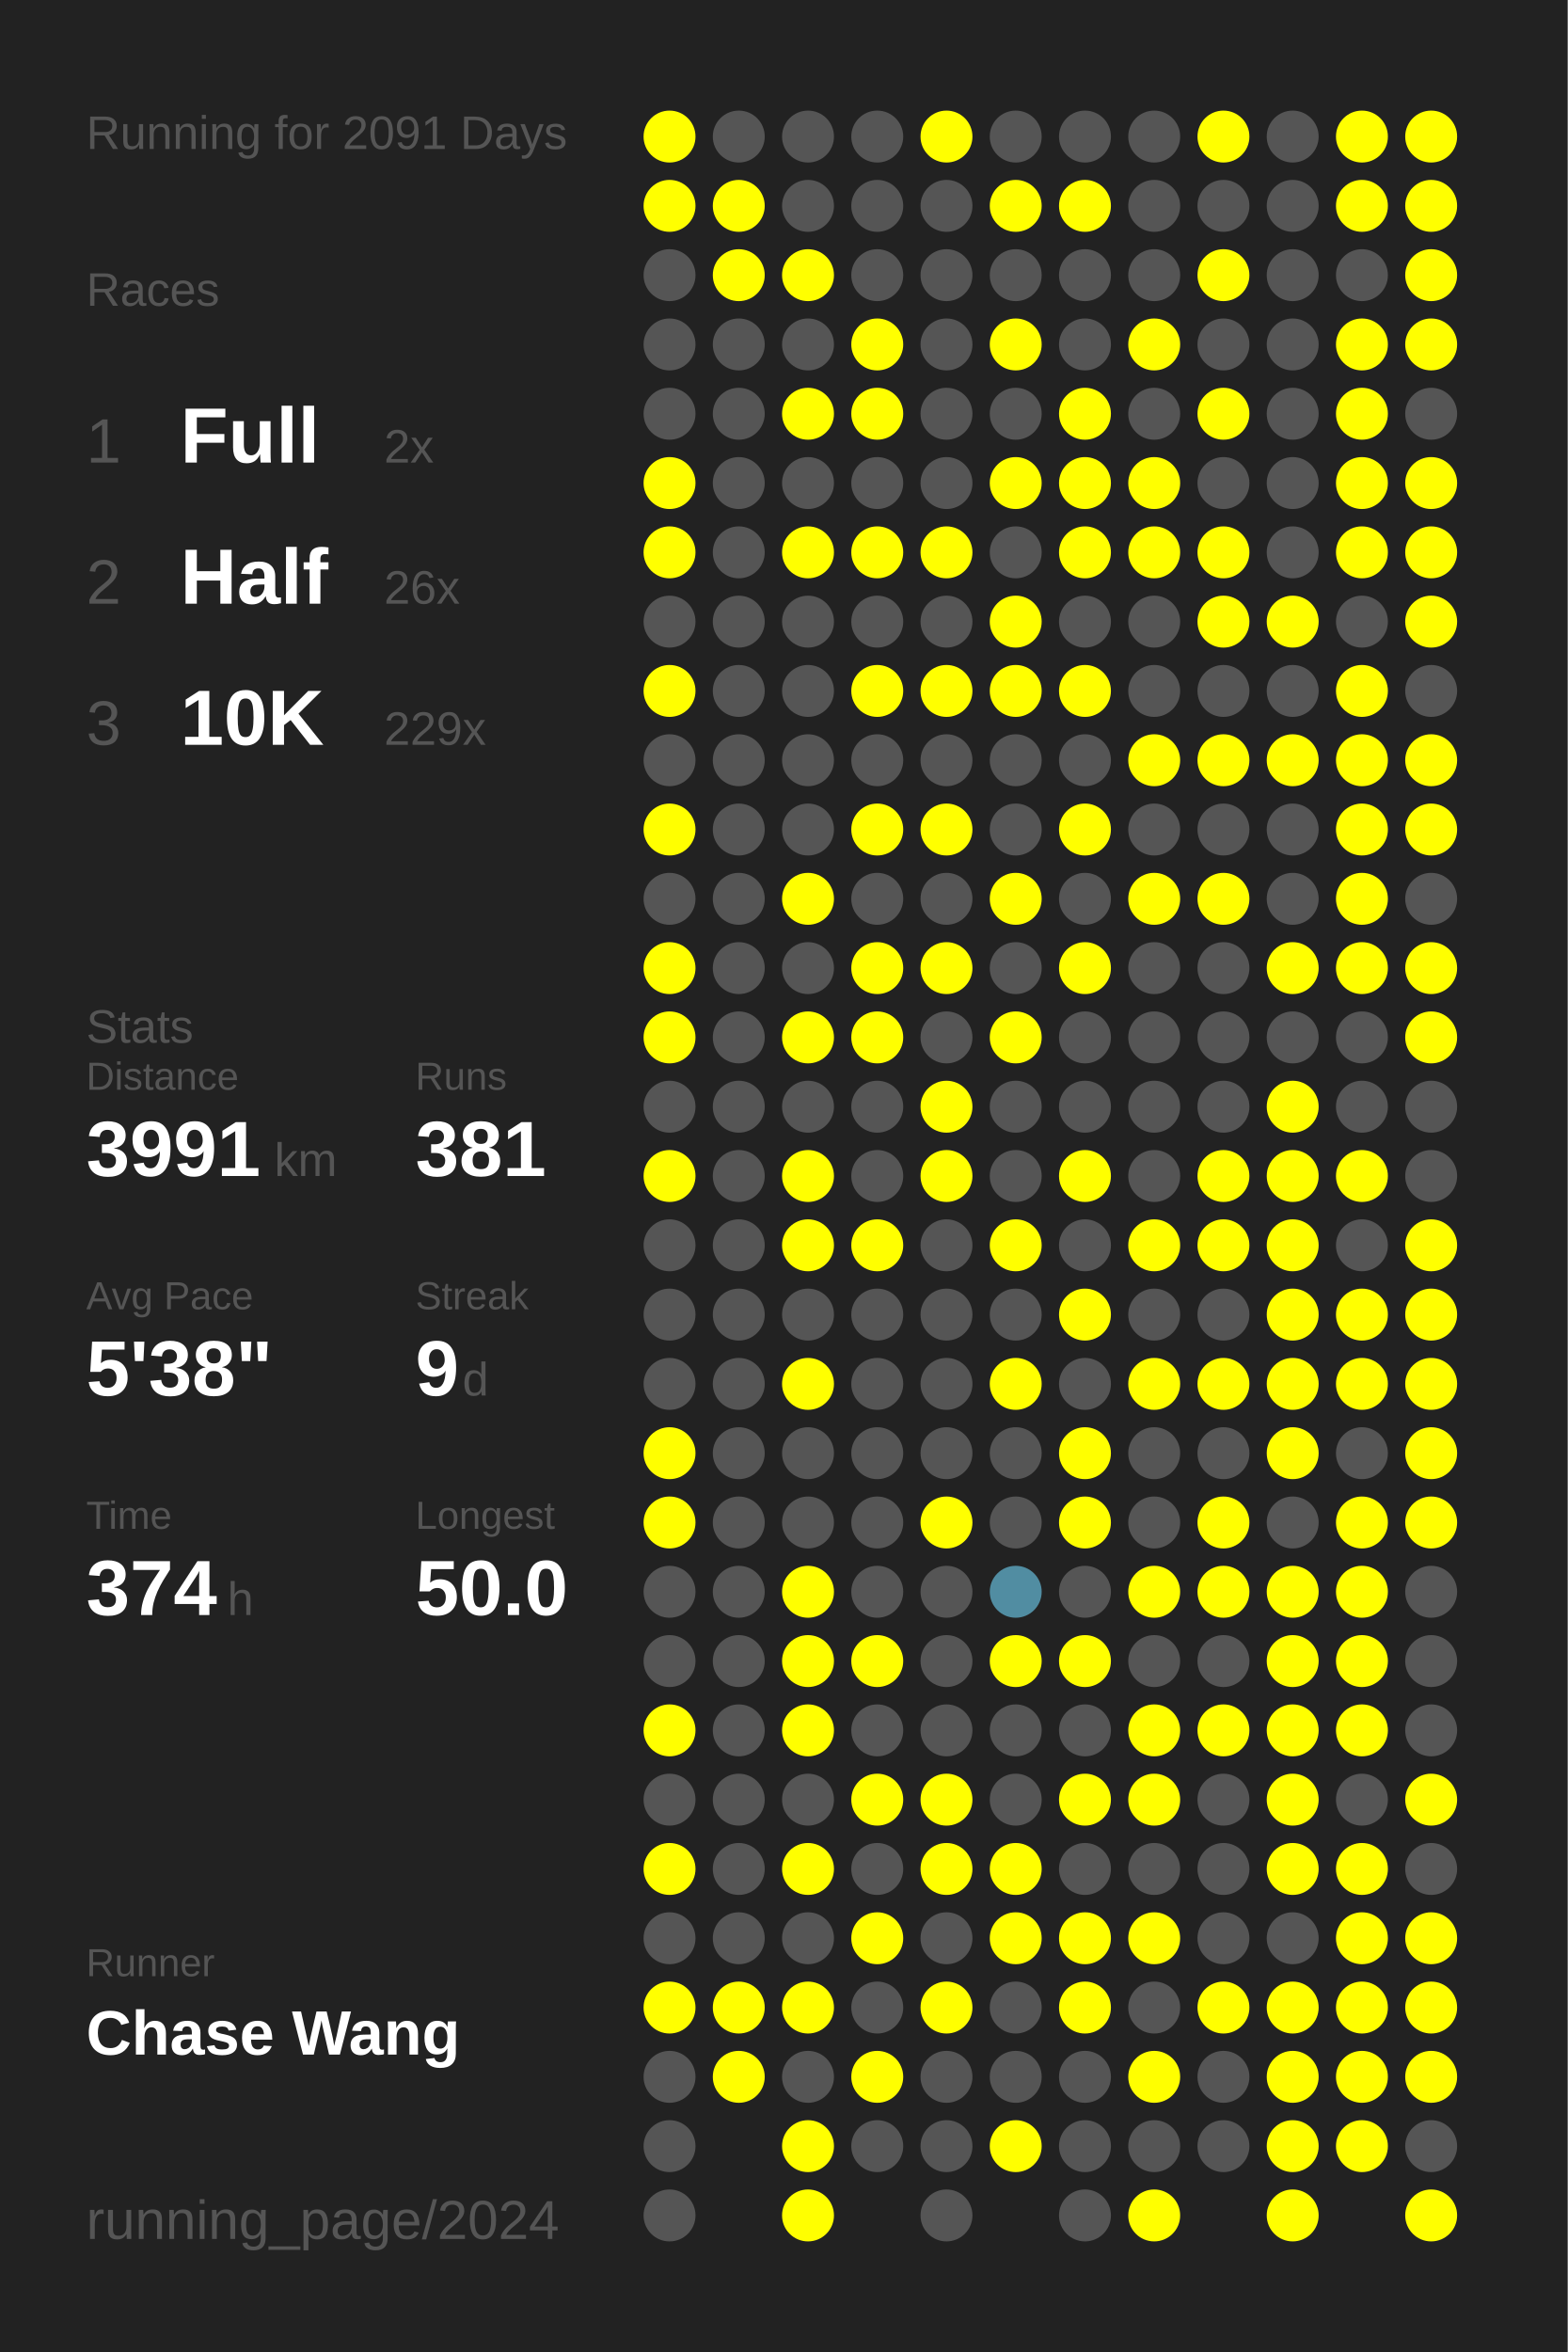
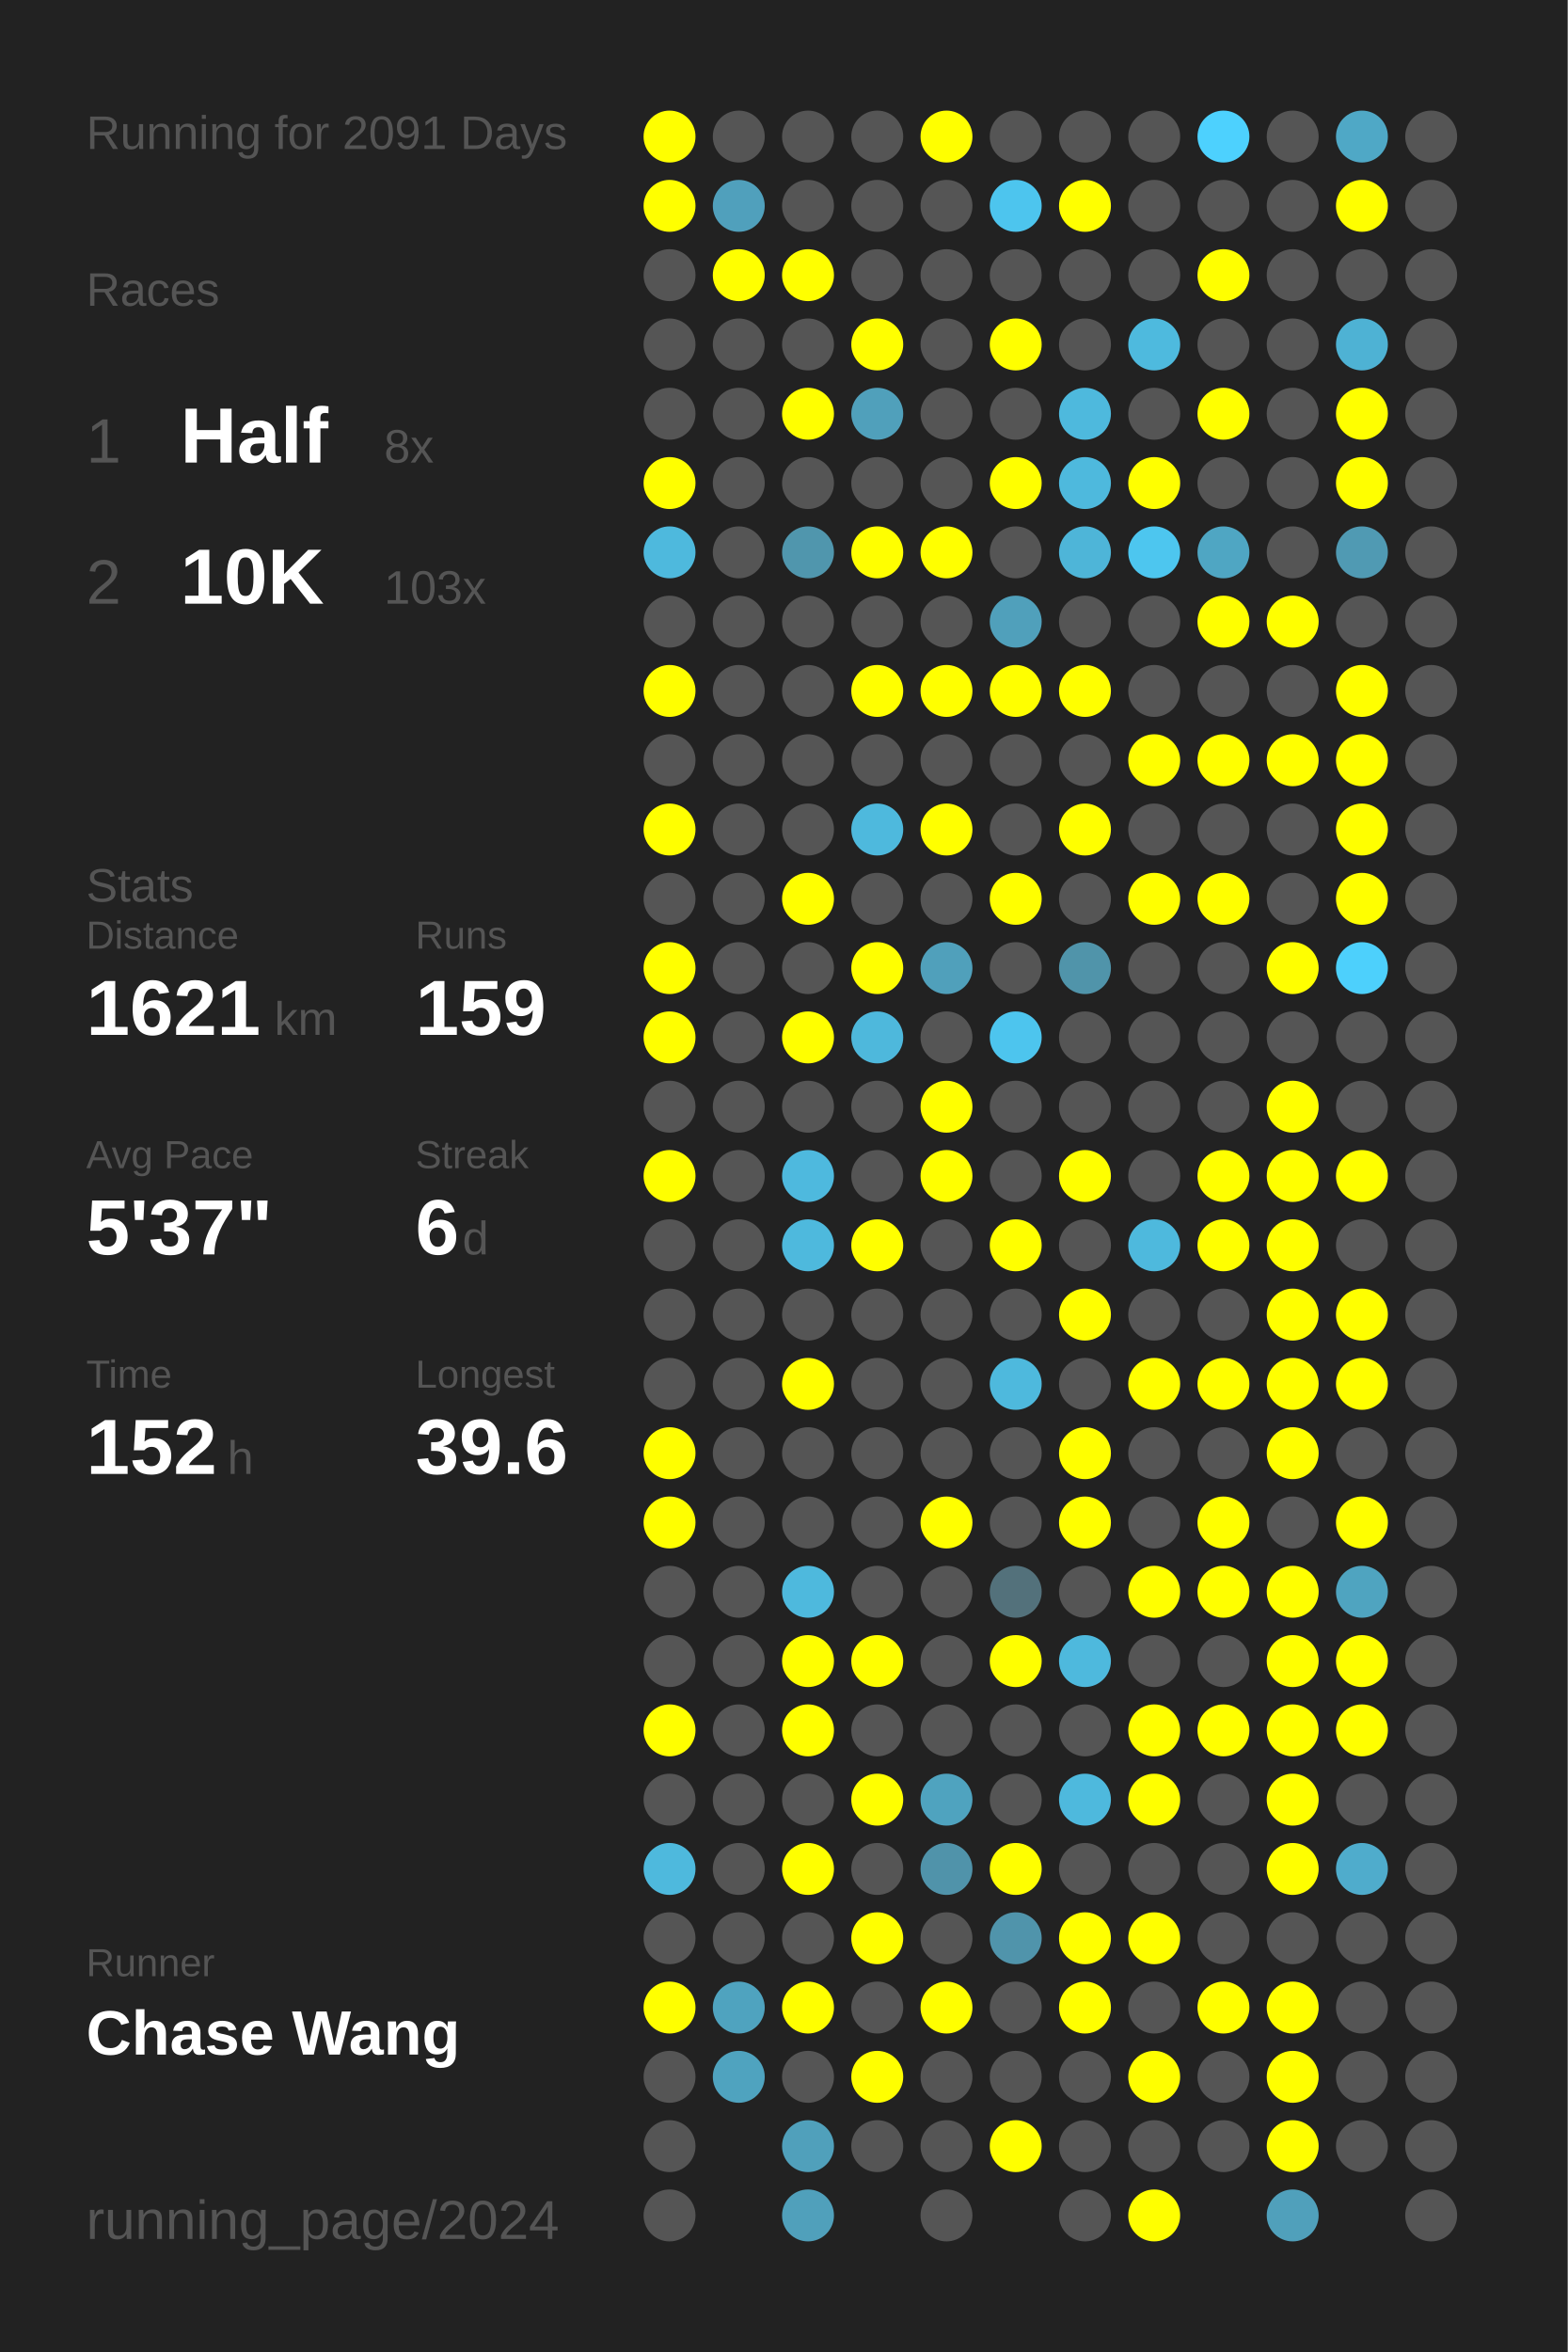
<svg xmlns="http://www.w3.org/2000/svg" baseProfile="full" height="300mm" version="1.1" viewBox="0,0,200,300" width="200mm">
  <defs />
  <rect fill="#222222" height="300" width="200" x="0" y="0" />
  <text fill="#555555" style="font-size:6px; font-family:Arial;" x="11" y="19">Running for 2091 Days</text>
  <text fill="#555555" style="font-size:6px; font-family:Arial;" x="11" y="39">Races</text>
  <text fill="#555555" style="font-size:8px; font-family:Arial;" x="11" y="59">1</text>
-   <text fill="#FFFFFF" style="font-size:10px; font-family:Arial; font-weight:bold;" x="23" y="59">Full</text>
-   <text fill="#555555" style="font-size:6px; font-family:Arial;" x="49" y="59">2x</text>
+   <text fill="#FFFFFF" style="font-size:10px; font-family:Arial; font-weight:bold;" x="23" y="59">Half</text>
+   <text fill="#555555" style="font-size:6px; font-family:Arial;" x="49" y="59">8x</text>
  <text fill="#555555" style="font-size:8px; font-family:Arial;" x="11" y="77">2</text>
-   <text fill="#FFFFFF" style="font-size:10px; font-family:Arial; font-weight:bold;" x="23" y="77">Half</text>
-   <text fill="#555555" style="font-size:6px; font-family:Arial;" x="49" y="77">26x</text>
-   <text fill="#555555" style="font-size:8px; font-family:Arial;" x="11" y="95">3</text>
-   <text fill="#FFFFFF" style="font-size:10px; font-family:Arial; font-weight:bold;" x="23" y="95">10K</text>
-   <text fill="#555555" style="font-size:6px; font-family:Arial;" x="49" y="95">229x</text>
-   <text fill="#555555" style="font-size:6px; font-family:Arial;" x="11" y="133">Stats</text>
-   <text fill="#555555" style="font-size:5px; font-family:Arial;" x="11" y="139">Distance</text>
-   <text fill="#FFFFFF" style="font-size:10px; font-family:Arial; font-weight:bold;" x="11" y="150">3991</text>
-   <text fill="#555555" style="font-size:6px; font-family:Arial;" x="35" y="150">km</text>
-   <text fill="#555555" style="font-size:5px; font-family:Arial;" x="53" y="139">Runs</text>
-   <text fill="#FFFFFF" style="font-size:10px; font-family:Arial; font-weight:bold;" x="53" y="150">381</text>
-   <text fill="#555555" style="font-size:5px; font-family:Arial;" x="11" y="167">Avg Pace</text>
-   <text fill="#FFFFFF" style="font-size:10px; font-family:Arial; font-weight:bold;" x="11" y="178">5'38"</text>
-   <text fill="#555555" style="font-size:5px; font-family:Arial;" x="53" y="167">Streak</text>
-   <text fill="#FFFFFF" style="font-size:10px; font-family:Arial; font-weight:bold;" x="53" y="178">9</text>
-   <text fill="#555555" style="font-size:6px; font-family:Arial;" x="59" y="178">d</text>
-   <text fill="#555555" style="font-size:5px; font-family:Arial;" x="11" y="195">Time</text>
-   <text fill="#FFFFFF" style="font-size:10px; font-family:Arial; font-weight:bold;" x="11" y="206">374</text>
-   <text fill="#555555" style="font-size:6px; font-family:Arial;" x="29" y="206">h</text>
-   <text fill="#555555" style="font-size:5px; font-family:Arial;" x="53" y="195">Longest</text>
-   <text fill="#FFFFFF" style="font-size:10px; font-family:Arial; font-weight:bold;" x="53" y="206">50.0</text>
+   <text fill="#FFFFFF" style="font-size:10px; font-family:Arial; font-weight:bold;" x="23" y="77">10K</text>
+   <text fill="#555555" style="font-size:6px; font-family:Arial;" x="49" y="77">103x</text>
+   <text fill="#555555" style="font-size:6px; font-family:Arial;" x="11" y="115">Stats</text>
+   <text fill="#555555" style="font-size:5px; font-family:Arial;" x="11" y="121">Distance</text>
+   <text fill="#FFFFFF" style="font-size:10px; font-family:Arial; font-weight:bold;" x="11" y="132">1621</text>
+   <text fill="#555555" style="font-size:6px; font-family:Arial;" x="35" y="132">km</text>
+   <text fill="#555555" style="font-size:5px; font-family:Arial;" x="53" y="121">Runs</text>
+   <text fill="#FFFFFF" style="font-size:10px; font-family:Arial; font-weight:bold;" x="53" y="132">159</text>
+   <text fill="#555555" style="font-size:5px; font-family:Arial;" x="11" y="149">Avg Pace</text>
+   <text fill="#FFFFFF" style="font-size:10px; font-family:Arial; font-weight:bold;" x="11" y="160">5'37"</text>
+   <text fill="#555555" style="font-size:5px; font-family:Arial;" x="53" y="149">Streak</text>
+   <text fill="#FFFFFF" style="font-size:10px; font-family:Arial; font-weight:bold;" x="53" y="160">6</text>
+   <text fill="#555555" style="font-size:6px; font-family:Arial;" x="59" y="160">d</text>
+   <text fill="#555555" style="font-size:5px; font-family:Arial;" x="11" y="177">Time</text>
+   <text fill="#FFFFFF" style="font-size:10px; font-family:Arial; font-weight:bold;" x="11" y="188">152</text>
+   <text fill="#555555" style="font-size:6px; font-family:Arial;" x="29" y="188">h</text>
+   <text fill="#555555" style="font-size:5px; font-family:Arial;" x="53" y="177">Longest</text>
+   <text fill="#FFFFFF" style="font-size:10px; font-family:Arial; font-weight:bold;" x="53" y="188">39.6</text>
  <text fill="#555555" style="font-size:5px; font-family:Arial;" x="11" y="252.065">Runner</text>
  <text fill="#FFFFFF" style="font-size:8px; font-family:Arial; font-weight:bold;" x="11" y="262.065">Chase Wang</text>
  <text fill="#555555" style="font-size:7px; font-family:Arial;" x="11" y="285.581">running_page/2024</text>
  <circle cx="85.417" cy="17.419" fill="#FFFF00" r="3.312" />
  <circle cx="85.417" cy="26.258" fill="#FFFF00" r="3.312" />
  <circle cx="85.417" cy="35.097" fill="#555555" r="3.312" />
  <circle cx="85.417" cy="43.935" fill="#555555" r="3.312" />
  <circle cx="85.417" cy="52.774" fill="#555555" r="3.312" />
  <circle cx="85.417" cy="61.613" fill="#FFFF00" r="3.312" />
-   <circle cx="85.417" cy="70.452" fill="#FFFF00" r="3.312" />
+   <circle cx="85.417" cy="70.452" fill="#4eb9dd" r="3.312" />
  <circle cx="85.417" cy="79.29" fill="#555555" r="3.312" />
  <circle cx="85.417" cy="88.129" fill="#FFFF00" r="3.312" />
  <circle cx="85.417" cy="96.968" fill="#555555" r="3.312" />
  <circle cx="85.417" cy="105.806" fill="#FFFF00" r="3.312" />
  <circle cx="85.417" cy="114.645" fill="#555555" r="3.312" />
  <circle cx="85.417" cy="123.484" fill="#FFFF00" r="3.312" />
  <circle cx="85.417" cy="132.323" fill="#FFFF00" r="3.312" />
  <circle cx="85.417" cy="141.161" fill="#555555" r="3.312" />
  <circle cx="85.417" cy="150" fill="#FFFF00" r="3.312" />
  <circle cx="85.417" cy="158.839" fill="#555555" r="3.312" />
  <circle cx="85.417" cy="167.677" fill="#555555" r="3.312" />
  <circle cx="85.417" cy="176.516" fill="#555555" r="3.312" />
  <circle cx="85.417" cy="185.355" fill="#FFFF00" r="3.312" />
  <circle cx="85.417" cy="194.194" fill="#FFFF00" r="3.312" />
  <circle cx="85.417" cy="203.032" fill="#555555" r="3.312" />
  <circle cx="85.417" cy="211.871" fill="#555555" r="3.312" />
  <circle cx="85.417" cy="220.71" fill="#FFFF00" r="3.312" />
  <circle cx="85.417" cy="229.548" fill="#555555" r="3.312" />
-   <circle cx="85.417" cy="238.387" fill="#FFFF00" r="3.312" />
+   <circle cx="85.417" cy="238.387" fill="#4eb9dd" r="3.312" />
  <circle cx="85.417" cy="247.226" fill="#555555" r="3.312" />
  <circle cx="85.417" cy="256.065" fill="#FFFF00" r="3.312" />
  <circle cx="85.417" cy="264.903" fill="#555555" r="3.312" />
  <circle cx="85.417" cy="273.742" fill="#555555" r="3.312" />
  <circle cx="85.417" cy="282.581" fill="#555555" r="3.312" />
  <circle cx="94.25" cy="17.419" fill="#555555" r="3.312" />
-   <circle cx="94.25" cy="26.258" fill="#FFFF00" r="3.312" />
+   <circle cx="94.25" cy="26.258" fill="#50a0bc" r="3.312" />
  <circle cx="94.25" cy="35.097" fill="#FFFF00" r="3.312" />
  <circle cx="94.25" cy="43.935" fill="#555555" r="3.312" />
  <circle cx="94.25" cy="52.774" fill="#555555" r="3.312" />
  <circle cx="94.25" cy="61.613" fill="#555555" r="3.312" />
  <circle cx="94.25" cy="70.452" fill="#555555" r="3.312" />
  <circle cx="94.25" cy="79.29" fill="#555555" r="3.312" />
  <circle cx="94.25" cy="88.129" fill="#555555" r="3.312" />
  <circle cx="94.25" cy="96.968" fill="#555555" r="3.312" />
  <circle cx="94.25" cy="105.806" fill="#555555" r="3.312" />
  <circle cx="94.25" cy="114.645" fill="#555555" r="3.312" />
  <circle cx="94.25" cy="123.484" fill="#555555" r="3.312" />
  <circle cx="94.25" cy="132.323" fill="#555555" r="3.312" />
  <circle cx="94.25" cy="141.161" fill="#555555" r="3.312" />
  <circle cx="94.25" cy="150" fill="#555555" r="3.312" />
  <circle cx="94.25" cy="158.839" fill="#555555" r="3.312" />
  <circle cx="94.25" cy="167.677" fill="#555555" r="3.312" />
  <circle cx="94.25" cy="176.516" fill="#555555" r="3.312" />
  <circle cx="94.25" cy="185.355" fill="#555555" r="3.312" />
  <circle cx="94.25" cy="194.194" fill="#555555" r="3.312" />
  <circle cx="94.25" cy="203.032" fill="#555555" r="3.312" />
  <circle cx="94.25" cy="211.871" fill="#555555" r="3.312" />
  <circle cx="94.25" cy="220.71" fill="#555555" r="3.312" />
  <circle cx="94.25" cy="229.548" fill="#555555" r="3.312" />
  <circle cx="94.25" cy="238.387" fill="#555555" r="3.312" />
  <circle cx="94.25" cy="247.226" fill="#555555" r="3.312" />
-   <circle cx="94.25" cy="256.065" fill="#FFFF00" r="3.312" />
-   <circle cx="94.25" cy="264.903" fill="#FFFF00" r="3.312" />
+   <circle cx="94.25" cy="256.065" fill="#4fa3bf" r="3.312" />
+   <circle cx="94.25" cy="264.903" fill="#4fa3bf" r="3.312" />
  <circle cx="103.083" cy="17.419" fill="#555555" r="3.312" />
  <circle cx="103.083" cy="26.258" fill="#555555" r="3.312" />
  <circle cx="103.083" cy="35.097" fill="#FFFF00" r="3.312" />
  <circle cx="103.083" cy="43.935" fill="#555555" r="3.312" />
  <circle cx="103.083" cy="52.774" fill="#FFFF00" r="3.312" />
  <circle cx="103.083" cy="61.613" fill="#555555" r="3.312" />
-   <circle cx="103.083" cy="70.452" fill="#FFFF00" r="3.312" />
+   <circle cx="103.083" cy="70.452" fill="#5096ad" r="3.312" />
  <circle cx="103.083" cy="79.29" fill="#555555" r="3.312" />
  <circle cx="103.083" cy="88.129" fill="#555555" r="3.312" />
  <circle cx="103.083" cy="96.968" fill="#555555" r="3.312" />
  <circle cx="103.083" cy="105.806" fill="#555555" r="3.312" />
  <circle cx="103.083" cy="114.645" fill="#FFFF00" r="3.312" />
  <circle cx="103.083" cy="123.484" fill="#555555" r="3.312" />
  <circle cx="103.083" cy="132.323" fill="#FFFF00" r="3.312" />
  <circle cx="103.083" cy="141.161" fill="#555555" r="3.312" />
-   <circle cx="103.083" cy="150" fill="#FFFF00" r="3.312" />
-   <circle cx="103.083" cy="158.839" fill="#FFFF00" r="3.312" />
+   <circle cx="103.083" cy="150" fill="#4eb9de" r="3.312" />
+   <circle cx="103.083" cy="158.839" fill="#4eb9dd" r="3.312" />
  <circle cx="103.083" cy="167.677" fill="#555555" r="3.312" />
  <circle cx="103.083" cy="176.516" fill="#FFFF00" r="3.312" />
  <circle cx="103.083" cy="185.355" fill="#555555" r="3.312" />
  <circle cx="103.083" cy="194.194" fill="#555555" r="3.312" />
-   <circle cx="103.083" cy="203.032" fill="#FFFF00" r="3.312" />
+   <circle cx="103.083" cy="203.032" fill="#4eb9dd" r="3.312" />
  <circle cx="103.083" cy="211.871" fill="#FFFF00" r="3.312" />
  <circle cx="103.083" cy="220.71" fill="#FFFF00" r="3.312" />
  <circle cx="103.083" cy="229.548" fill="#555555" r="3.312" />
  <circle cx="103.083" cy="238.387" fill="#FFFF00" r="3.312" />
  <circle cx="103.083" cy="247.226" fill="#555555" r="3.312" />
  <circle cx="103.083" cy="256.065" fill="#FFFF00" r="3.312" />
  <circle cx="103.083" cy="264.903" fill="#555555" r="3.312" />
-   <circle cx="103.083" cy="273.742" fill="#FFFF00" r="3.312" />
-   <circle cx="103.083" cy="282.581" fill="#FFFF00" r="3.312" />
+   <circle cx="103.083" cy="273.742" fill="#50a0bb" r="3.312" />
+   <circle cx="103.083" cy="282.581" fill="#50a0bb" r="3.312" />
  <circle cx="111.917" cy="17.419" fill="#555555" r="3.312" />
  <circle cx="111.917" cy="26.258" fill="#555555" r="3.312" />
  <circle cx="111.917" cy="35.097" fill="#555555" r="3.312" />
  <circle cx="111.917" cy="43.935" fill="#FFFF00" r="3.312" />
-   <circle cx="111.917" cy="52.774" fill="#FFFF00" r="3.312" />
+   <circle cx="111.917" cy="52.774" fill="#50a0bb" r="3.312" />
  <circle cx="111.917" cy="61.613" fill="#555555" r="3.312" />
  <circle cx="111.917" cy="70.452" fill="#FFFF00" r="3.312" />
  <circle cx="111.917" cy="79.29" fill="#555555" r="3.312" />
  <circle cx="111.917" cy="88.129" fill="#FFFF00" r="3.312" />
  <circle cx="111.917" cy="96.968" fill="#555555" r="3.312" />
-   <circle cx="111.917" cy="105.806" fill="#FFFF00" r="3.312" />
+   <circle cx="111.917" cy="105.806" fill="#4eb9dd" r="3.312" />
  <circle cx="111.917" cy="114.645" fill="#555555" r="3.312" />
  <circle cx="111.917" cy="123.484" fill="#FFFF00" r="3.312" />
-   <circle cx="111.917" cy="132.323" fill="#FFFF00" r="3.312" />
+   <circle cx="111.917" cy="132.323" fill="#4eb8dc" r="3.312" />
  <circle cx="111.917" cy="141.161" fill="#555555" r="3.312" />
  <circle cx="111.917" cy="150" fill="#555555" r="3.312" />
  <circle cx="111.917" cy="158.839" fill="#FFFF00" r="3.312" />
  <circle cx="111.917" cy="167.677" fill="#555555" r="3.312" />
  <circle cx="111.917" cy="176.516" fill="#555555" r="3.312" />
  <circle cx="111.917" cy="185.355" fill="#555555" r="3.312" />
  <circle cx="111.917" cy="194.194" fill="#555555" r="3.312" />
  <circle cx="111.917" cy="203.032" fill="#555555" r="3.312" />
  <circle cx="111.917" cy="211.871" fill="#FFFF00" r="3.312" />
  <circle cx="111.917" cy="220.71" fill="#555555" r="3.312" />
  <circle cx="111.917" cy="229.548" fill="#FFFF00" r="3.312" />
  <circle cx="111.917" cy="238.387" fill="#555555" r="3.312" />
  <circle cx="111.917" cy="247.226" fill="#FFFF00" r="3.312" />
  <circle cx="111.917" cy="256.065" fill="#555555" r="3.312" />
  <circle cx="111.917" cy="264.903" fill="#FFFF00" r="3.312" />
  <circle cx="111.917" cy="273.742" fill="#555555" r="3.312" />
  <circle cx="120.75" cy="17.419" fill="#FFFF00" r="3.312" />
  <circle cx="120.75" cy="26.258" fill="#555555" r="3.312" />
  <circle cx="120.75" cy="35.097" fill="#555555" r="3.312" />
  <circle cx="120.75" cy="43.935" fill="#555555" r="3.312" />
  <circle cx="120.75" cy="52.774" fill="#555555" r="3.312" />
  <circle cx="120.75" cy="61.613" fill="#555555" r="3.312" />
  <circle cx="120.75" cy="70.452" fill="#FFFF00" r="3.312" />
  <circle cx="120.75" cy="79.29" fill="#555555" r="3.312" />
  <circle cx="120.75" cy="88.129" fill="#FFFF00" r="3.312" />
  <circle cx="120.75" cy="96.968" fill="#555555" r="3.312" />
  <circle cx="120.75" cy="105.806" fill="#FFFF00" r="3.312" />
  <circle cx="120.75" cy="114.645" fill="#555555" r="3.312" />
-   <circle cx="120.75" cy="123.484" fill="#FFFF00" r="3.312" />
+   <circle cx="120.75" cy="123.484" fill="#50a0bb" r="3.312" />
  <circle cx="120.75" cy="132.323" fill="#555555" r="3.312" />
  <circle cx="120.75" cy="141.161" fill="#FFFF00" r="3.312" />
  <circle cx="120.75" cy="150" fill="#FFFF00" r="3.312" />
  <circle cx="120.75" cy="158.839" fill="#555555" r="3.312" />
  <circle cx="120.75" cy="167.677" fill="#555555" r="3.312" />
  <circle cx="120.75" cy="176.516" fill="#555555" r="3.312" />
  <circle cx="120.75" cy="185.355" fill="#555555" r="3.312" />
  <circle cx="120.75" cy="194.194" fill="#FFFF00" r="3.312" />
  <circle cx="120.75" cy="203.032" fill="#555555" r="3.312" />
  <circle cx="120.75" cy="211.871" fill="#555555" r="3.312" />
  <circle cx="120.75" cy="220.71" fill="#555555" r="3.312" />
-   <circle cx="120.75" cy="229.548" fill="#FFFF00" r="3.312" />
-   <circle cx="120.75" cy="238.387" fill="#FFFF00" r="3.312" />
+   <circle cx="120.75" cy="229.548" fill="#4fa3bf" r="3.312" />
+   <circle cx="120.75" cy="238.387" fill="#5093aa" r="3.312" />
  <circle cx="120.75" cy="247.226" fill="#555555" r="3.312" />
  <circle cx="120.75" cy="256.065" fill="#FFFF00" r="3.312" />
  <circle cx="120.75" cy="264.903" fill="#555555" r="3.312" />
  <circle cx="120.75" cy="273.742" fill="#555555" r="3.312" />
  <circle cx="120.75" cy="282.581" fill="#555555" r="3.312" />
  <circle cx="129.583" cy="17.419" fill="#555555" r="3.312" />
-   <circle cx="129.583" cy="26.258" fill="#FFFF00" r="3.312" />
+   <circle cx="129.583" cy="26.258" fill="#4dc5ee" r="3.312" />
  <circle cx="129.583" cy="35.097" fill="#555555" r="3.312" />
  <circle cx="129.583" cy="43.935" fill="#FFFF00" r="3.312" />
  <circle cx="129.583" cy="52.774" fill="#555555" r="3.312" />
  <circle cx="129.583" cy="61.613" fill="#FFFF00" r="3.312" />
  <circle cx="129.583" cy="70.452" fill="#555555" r="3.312" />
-   <circle cx="129.583" cy="79.29" fill="#FFFF00" r="3.312" />
+   <circle cx="129.583" cy="79.29" fill="#50a0bb" r="3.312" />
  <circle cx="129.583" cy="88.129" fill="#FFFF00" r="3.312" />
  <circle cx="129.583" cy="96.968" fill="#555555" r="3.312" />
  <circle cx="129.583" cy="105.806" fill="#555555" r="3.312" />
  <circle cx="129.583" cy="114.645" fill="#FFFF00" r="3.312" />
  <circle cx="129.583" cy="123.484" fill="#555555" r="3.312" />
-   <circle cx="129.583" cy="132.323" fill="#FFFF00" r="3.312" />
+   <circle cx="129.583" cy="132.323" fill="#4dc5ee" r="3.312" />
  <circle cx="129.583" cy="141.161" fill="#555555" r="3.312" />
  <circle cx="129.583" cy="150" fill="#555555" r="3.312" />
  <circle cx="129.583" cy="158.839" fill="#FFFF00" r="3.312" />
  <circle cx="129.583" cy="167.677" fill="#555555" r="3.312" />
-   <circle cx="129.583" cy="176.516" fill="#FFFF00" r="3.312" />
+   <circle cx="129.583" cy="176.516" fill="#4eb9dd" r="3.312" />
  <circle cx="129.583" cy="185.355" fill="#555555" r="3.312" />
  <circle cx="129.583" cy="194.194" fill="#555555" r="3.312" />
-   <circle cx="129.583" cy="203.032" fill="#518da2" r="3.312" />
+   <circle cx="129.583" cy="203.032" fill="#53717b" r="3.312" />
  <circle cx="129.583" cy="211.871" fill="#FFFF00" r="3.312" />
  <circle cx="129.583" cy="220.71" fill="#555555" r="3.312" />
  <circle cx="129.583" cy="229.548" fill="#555555" r="3.312" />
  <circle cx="129.583" cy="238.387" fill="#FFFF00" r="3.312" />
-   <circle cx="129.583" cy="247.226" fill="#FFFF00" r="3.312" />
+   <circle cx="129.583" cy="247.226" fill="#5094ab" r="3.312" />
  <circle cx="129.583" cy="256.065" fill="#555555" r="3.312" />
  <circle cx="129.583" cy="264.903" fill="#555555" r="3.312" />
  <circle cx="129.583" cy="273.742" fill="#FFFF00" r="3.312" />
  <circle cx="138.417" cy="17.419" fill="#555555" r="3.312" />
  <circle cx="138.417" cy="26.258" fill="#FFFF00" r="3.312" />
  <circle cx="138.417" cy="35.097" fill="#555555" r="3.312" />
  <circle cx="138.417" cy="43.935" fill="#555555" r="3.312" />
-   <circle cx="138.417" cy="52.774" fill="#FFFF00" r="3.312" />
-   <circle cx="138.417" cy="61.613" fill="#FFFF00" r="3.312" />
-   <circle cx="138.417" cy="70.452" fill="#FFFF00" r="3.312" />
+   <circle cx="138.417" cy="52.774" fill="#4eb9dd" r="3.312" />
+   <circle cx="138.417" cy="61.613" fill="#4eb9dd" r="3.312" />
+   <circle cx="138.417" cy="70.452" fill="#4eb5d8" r="3.312" />
  <circle cx="138.417" cy="79.29" fill="#555555" r="3.312" />
  <circle cx="138.417" cy="88.129" fill="#FFFF00" r="3.312" />
  <circle cx="138.417" cy="96.968" fill="#555555" r="3.312" />
  <circle cx="138.417" cy="105.806" fill="#FFFF00" r="3.312" />
  <circle cx="138.417" cy="114.645" fill="#555555" r="3.312" />
-   <circle cx="138.417" cy="123.484" fill="#FFFF00" r="3.312" />
+   <circle cx="138.417" cy="123.484" fill="#5094aa" r="3.312" />
  <circle cx="138.417" cy="132.323" fill="#555555" r="3.312" />
  <circle cx="138.417" cy="141.161" fill="#555555" r="3.312" />
  <circle cx="138.417" cy="150" fill="#FFFF00" r="3.312" />
  <circle cx="138.417" cy="158.839" fill="#555555" r="3.312" />
  <circle cx="138.417" cy="167.677" fill="#FFFF00" r="3.312" />
  <circle cx="138.417" cy="176.516" fill="#555555" r="3.312" />
  <circle cx="138.417" cy="185.355" fill="#FFFF00" r="3.312" />
  <circle cx="138.417" cy="194.194" fill="#FFFF00" r="3.312" />
  <circle cx="138.417" cy="203.032" fill="#555555" r="3.312" />
-   <circle cx="138.417" cy="211.871" fill="#FFFF00" r="3.312" />
+   <circle cx="138.417" cy="211.871" fill="#4eb9dd" r="3.312" />
  <circle cx="138.417" cy="220.71" fill="#555555" r="3.312" />
-   <circle cx="138.417" cy="229.548" fill="#FFFF00" r="3.312" />
+   <circle cx="138.417" cy="229.548" fill="#4eb9dd" r="3.312" />
  <circle cx="138.417" cy="238.387" fill="#555555" r="3.312" />
  <circle cx="138.417" cy="247.226" fill="#FFFF00" r="3.312" />
  <circle cx="138.417" cy="256.065" fill="#FFFF00" r="3.312" />
  <circle cx="138.417" cy="264.903" fill="#555555" r="3.312" />
  <circle cx="138.417" cy="273.742" fill="#555555" r="3.312" />
  <circle cx="138.417" cy="282.581" fill="#555555" r="3.312" />
  <circle cx="147.25" cy="17.419" fill="#555555" r="3.312" />
  <circle cx="147.25" cy="26.258" fill="#555555" r="3.312" />
  <circle cx="147.25" cy="35.097" fill="#555555" r="3.312" />
-   <circle cx="147.25" cy="43.935" fill="#FFFF00" r="3.312" />
+   <circle cx="147.25" cy="43.935" fill="#4ebade" r="3.312" />
  <circle cx="147.25" cy="52.774" fill="#555555" r="3.312" />
  <circle cx="147.25" cy="61.613" fill="#FFFF00" r="3.312" />
-   <circle cx="147.25" cy="70.452" fill="#FFFF00" r="3.312" />
+   <circle cx="147.25" cy="70.452" fill="#4dc6ef" r="3.312" />
  <circle cx="147.25" cy="79.29" fill="#555555" r="3.312" />
  <circle cx="147.25" cy="88.129" fill="#555555" r="3.312" />
  <circle cx="147.25" cy="96.968" fill="#FFFF00" r="3.312" />
  <circle cx="147.25" cy="105.806" fill="#555555" r="3.312" />
  <circle cx="147.25" cy="114.645" fill="#FFFF00" r="3.312" />
  <circle cx="147.25" cy="123.484" fill="#555555" r="3.312" />
  <circle cx="147.25" cy="132.323" fill="#555555" r="3.312" />
  <circle cx="147.25" cy="141.161" fill="#555555" r="3.312" />
  <circle cx="147.25" cy="150" fill="#555555" r="3.312" />
-   <circle cx="147.25" cy="158.839" fill="#FFFF00" r="3.312" />
+   <circle cx="147.25" cy="158.839" fill="#4eb9dd" r="3.312" />
  <circle cx="147.25" cy="167.677" fill="#555555" r="3.312" />
  <circle cx="147.25" cy="176.516" fill="#FFFF00" r="3.312" />
  <circle cx="147.25" cy="185.355" fill="#555555" r="3.312" />
  <circle cx="147.25" cy="194.194" fill="#555555" r="3.312" />
  <circle cx="147.25" cy="203.032" fill="#FFFF00" r="3.312" />
  <circle cx="147.25" cy="211.871" fill="#555555" r="3.312" />
  <circle cx="147.25" cy="220.71" fill="#FFFF00" r="3.312" />
  <circle cx="147.25" cy="229.548" fill="#FFFF00" r="3.312" />
  <circle cx="147.25" cy="238.387" fill="#555555" r="3.312" />
  <circle cx="147.25" cy="247.226" fill="#FFFF00" r="3.312" />
  <circle cx="147.25" cy="256.065" fill="#555555" r="3.312" />
  <circle cx="147.25" cy="264.903" fill="#FFFF00" r="3.312" />
  <circle cx="147.25" cy="273.742" fill="#555555" r="3.312" />
  <circle cx="147.25" cy="282.581" fill="#FFFF00" r="3.312" />
-   <circle cx="156.083" cy="17.419" fill="#FFFF00" r="3.312" />
+   <circle cx="156.083" cy="17.419" fill="#4dd1fe" r="3.312" />
  <circle cx="156.083" cy="26.258" fill="#555555" r="3.312" />
  <circle cx="156.083" cy="35.097" fill="#FFFF00" r="3.312" />
  <circle cx="156.083" cy="43.935" fill="#555555" r="3.312" />
  <circle cx="156.083" cy="52.774" fill="#FFFF00" r="3.312" />
  <circle cx="156.083" cy="61.613" fill="#555555" r="3.312" />
-   <circle cx="156.083" cy="70.452" fill="#FFFF00" r="3.312" />
+   <circle cx="156.083" cy="70.452" fill="#4fa6c3" r="3.312" />
  <circle cx="156.083" cy="79.29" fill="#FFFF00" r="3.312" />
  <circle cx="156.083" cy="88.129" fill="#555555" r="3.312" />
  <circle cx="156.083" cy="96.968" fill="#FFFF00" r="3.312" />
  <circle cx="156.083" cy="105.806" fill="#555555" r="3.312" />
  <circle cx="156.083" cy="114.645" fill="#FFFF00" r="3.312" />
  <circle cx="156.083" cy="123.484" fill="#555555" r="3.312" />
  <circle cx="156.083" cy="132.323" fill="#555555" r="3.312" />
  <circle cx="156.083" cy="141.161" fill="#555555" r="3.312" />
  <circle cx="156.083" cy="150" fill="#FFFF00" r="3.312" />
  <circle cx="156.083" cy="158.839" fill="#FFFF00" r="3.312" />
  <circle cx="156.083" cy="167.677" fill="#555555" r="3.312" />
  <circle cx="156.083" cy="176.516" fill="#FFFF00" r="3.312" />
  <circle cx="156.083" cy="185.355" fill="#555555" r="3.312" />
  <circle cx="156.083" cy="194.194" fill="#FFFF00" r="3.312" />
  <circle cx="156.083" cy="203.032" fill="#FFFF00" r="3.312" />
  <circle cx="156.083" cy="211.871" fill="#555555" r="3.312" />
  <circle cx="156.083" cy="220.71" fill="#FFFF00" r="3.312" />
  <circle cx="156.083" cy="229.548" fill="#555555" r="3.312" />
  <circle cx="156.083" cy="238.387" fill="#555555" r="3.312" />
  <circle cx="156.083" cy="247.226" fill="#555555" r="3.312" />
  <circle cx="156.083" cy="256.065" fill="#FFFF00" r="3.312" />
  <circle cx="156.083" cy="264.903" fill="#555555" r="3.312" />
  <circle cx="156.083" cy="273.742" fill="#555555" r="3.312" />
  <circle cx="164.917" cy="17.419" fill="#555555" r="3.312" />
  <circle cx="164.917" cy="26.258" fill="#555555" r="3.312" />
  <circle cx="164.917" cy="35.097" fill="#555555" r="3.312" />
  <circle cx="164.917" cy="43.935" fill="#555555" r="3.312" />
  <circle cx="164.917" cy="52.774" fill="#555555" r="3.312" />
  <circle cx="164.917" cy="61.613" fill="#555555" r="3.312" />
  <circle cx="164.917" cy="70.452" fill="#555555" r="3.312" />
  <circle cx="164.917" cy="79.29" fill="#FFFF00" r="3.312" />
  <circle cx="164.917" cy="88.129" fill="#555555" r="3.312" />
  <circle cx="164.917" cy="96.968" fill="#FFFF00" r="3.312" />
  <circle cx="164.917" cy="105.806" fill="#555555" r="3.312" />
  <circle cx="164.917" cy="114.645" fill="#555555" r="3.312" />
  <circle cx="164.917" cy="123.484" fill="#FFFF00" r="3.312" />
  <circle cx="164.917" cy="132.323" fill="#555555" r="3.312" />
  <circle cx="164.917" cy="141.161" fill="#FFFF00" r="3.312" />
  <circle cx="164.917" cy="150" fill="#FFFF00" r="3.312" />
  <circle cx="164.917" cy="158.839" fill="#FFFF00" r="3.312" />
  <circle cx="164.917" cy="167.677" fill="#FFFF00" r="3.312" />
  <circle cx="164.917" cy="176.516" fill="#FFFF00" r="3.312" />
  <circle cx="164.917" cy="185.355" fill="#FFFF00" r="3.312" />
  <circle cx="164.917" cy="194.194" fill="#555555" r="3.312" />
  <circle cx="164.917" cy="203.032" fill="#FFFF00" r="3.312" />
  <circle cx="164.917" cy="211.871" fill="#FFFF00" r="3.312" />
  <circle cx="164.917" cy="220.71" fill="#FFFF00" r="3.312" />
  <circle cx="164.917" cy="229.548" fill="#FFFF00" r="3.312" />
  <circle cx="164.917" cy="238.387" fill="#FFFF00" r="3.312" />
  <circle cx="164.917" cy="247.226" fill="#555555" r="3.312" />
  <circle cx="164.917" cy="256.065" fill="#FFFF00" r="3.312" />
  <circle cx="164.917" cy="264.903" fill="#FFFF00" r="3.312" />
  <circle cx="164.917" cy="273.742" fill="#FFFF00" r="3.312" />
-   <circle cx="164.917" cy="282.581" fill="#FFFF00" r="3.312" />
-   <circle cx="173.75" cy="17.419" fill="#FFFF00" r="3.312" />
+   <circle cx="164.917" cy="282.581" fill="#50a0bb" r="3.312" />
+   <circle cx="173.75" cy="17.419" fill="#4fa8c6" r="3.312" />
  <circle cx="173.75" cy="26.258" fill="#FFFF00" r="3.312" />
  <circle cx="173.75" cy="35.097" fill="#555555" r="3.312" />
-   <circle cx="173.75" cy="43.935" fill="#FFFF00" r="3.312" />
+   <circle cx="173.75" cy="43.935" fill="#4eb2d4" r="3.312" />
  <circle cx="173.75" cy="52.774" fill="#FFFF00" r="3.312" />
  <circle cx="173.75" cy="61.613" fill="#FFFF00" r="3.312" />
-   <circle cx="173.75" cy="70.452" fill="#FFFF00" r="3.312" />
+   <circle cx="173.75" cy="70.452" fill="#509ab3" r="3.312" />
  <circle cx="173.75" cy="79.29" fill="#555555" r="3.312" />
  <circle cx="173.75" cy="88.129" fill="#FFFF00" r="3.312" />
  <circle cx="173.75" cy="96.968" fill="#FFFF00" r="3.312" />
  <circle cx="173.75" cy="105.806" fill="#FFFF00" r="3.312" />
  <circle cx="173.75" cy="114.645" fill="#FFFF00" r="3.312" />
-   <circle cx="173.75" cy="123.484" fill="#FFFF00" r="3.312" />
+   <circle cx="173.75" cy="123.484" fill="#4dd0fc" r="3.312" />
  <circle cx="173.75" cy="132.323" fill="#555555" r="3.312" />
  <circle cx="173.75" cy="141.161" fill="#555555" r="3.312" />
  <circle cx="173.75" cy="150" fill="#FFFF00" r="3.312" />
  <circle cx="173.75" cy="158.839" fill="#555555" r="3.312" />
  <circle cx="173.75" cy="167.677" fill="#FFFF00" r="3.312" />
  <circle cx="173.75" cy="176.516" fill="#FFFF00" r="3.312" />
  <circle cx="173.75" cy="185.355" fill="#555555" r="3.312" />
  <circle cx="173.75" cy="194.194" fill="#FFFF00" r="3.312" />
-   <circle cx="173.75" cy="203.032" fill="#FFFF00" r="3.312" />
+   <circle cx="173.75" cy="203.032" fill="#4fa4c0" r="3.312" />
  <circle cx="173.75" cy="211.871" fill="#FFFF00" r="3.312" />
  <circle cx="173.75" cy="220.71" fill="#FFFF00" r="3.312" />
  <circle cx="173.75" cy="229.548" fill="#555555" r="3.312" />
-   <circle cx="173.75" cy="238.387" fill="#FFFF00" r="3.312" />
-   <circle cx="173.75" cy="247.226" fill="#FFFF00" r="3.312" />
-   <circle cx="173.75" cy="256.065" fill="#FFFF00" r="3.312" />
-   <circle cx="173.75" cy="264.903" fill="#FFFF00" r="3.312" />
-   <circle cx="173.75" cy="273.742" fill="#FFFF00" r="3.312" />
-   <circle cx="182.583" cy="17.419" fill="#FFFF00" r="3.312" />
-   <circle cx="182.583" cy="26.258" fill="#FFFF00" r="3.312" />
-   <circle cx="182.583" cy="35.097" fill="#FFFF00" r="3.312" />
-   <circle cx="182.583" cy="43.935" fill="#FFFF00" r="3.312" />
+   <circle cx="173.75" cy="238.387" fill="#4faccc" r="3.312" />
+   <circle cx="173.75" cy="247.226" fill="#555555" r="3.312" />
+   <circle cx="173.75" cy="256.065" fill="#555555" r="3.312" />
+   <circle cx="173.75" cy="264.903" fill="#555555" r="3.312" />
+   <circle cx="173.75" cy="273.742" fill="#555555" r="3.312" />
+   <circle cx="182.583" cy="17.419" fill="#555555" r="3.312" />
+   <circle cx="182.583" cy="26.258" fill="#555555" r="3.312" />
+   <circle cx="182.583" cy="35.097" fill="#555555" r="3.312" />
+   <circle cx="182.583" cy="43.935" fill="#555555" r="3.312" />
  <circle cx="182.583" cy="52.774" fill="#555555" r="3.312" />
-   <circle cx="182.583" cy="61.613" fill="#FFFF00" r="3.312" />
-   <circle cx="182.583" cy="70.452" fill="#FFFF00" r="3.312" />
-   <circle cx="182.583" cy="79.29" fill="#FFFF00" r="3.312" />
+   <circle cx="182.583" cy="61.613" fill="#555555" r="3.312" />
+   <circle cx="182.583" cy="70.452" fill="#555555" r="3.312" />
+   <circle cx="182.583" cy="79.29" fill="#555555" r="3.312" />
  <circle cx="182.583" cy="88.129" fill="#555555" r="3.312" />
-   <circle cx="182.583" cy="96.968" fill="#FFFF00" r="3.312" />
-   <circle cx="182.583" cy="105.806" fill="#FFFF00" r="3.312" />
+   <circle cx="182.583" cy="96.968" fill="#555555" r="3.312" />
+   <circle cx="182.583" cy="105.806" fill="#555555" r="3.312" />
  <circle cx="182.583" cy="114.645" fill="#555555" r="3.312" />
-   <circle cx="182.583" cy="123.484" fill="#FFFF00" r="3.312" />
-   <circle cx="182.583" cy="132.323" fill="#FFFF00" r="3.312" />
+   <circle cx="182.583" cy="123.484" fill="#555555" r="3.312" />
+   <circle cx="182.583" cy="132.323" fill="#555555" r="3.312" />
  <circle cx="182.583" cy="141.161" fill="#555555" r="3.312" />
  <circle cx="182.583" cy="150" fill="#555555" r="3.312" />
-   <circle cx="182.583" cy="158.839" fill="#FFFF00" r="3.312" />
-   <circle cx="182.583" cy="167.677" fill="#FFFF00" r="3.312" />
-   <circle cx="182.583" cy="176.516" fill="#FFFF00" r="3.312" />
-   <circle cx="182.583" cy="185.355" fill="#FFFF00" r="3.312" />
-   <circle cx="182.583" cy="194.194" fill="#FFFF00" r="3.312" />
+   <circle cx="182.583" cy="158.839" fill="#555555" r="3.312" />
+   <circle cx="182.583" cy="167.677" fill="#555555" r="3.312" />
+   <circle cx="182.583" cy="176.516" fill="#555555" r="3.312" />
+   <circle cx="182.583" cy="185.355" fill="#555555" r="3.312" />
+   <circle cx="182.583" cy="194.194" fill="#555555" r="3.312" />
  <circle cx="182.583" cy="203.032" fill="#555555" r="3.312" />
  <circle cx="182.583" cy="211.871" fill="#555555" r="3.312" />
  <circle cx="182.583" cy="220.71" fill="#555555" r="3.312" />
-   <circle cx="182.583" cy="229.548" fill="#FFFF00" r="3.312" />
+   <circle cx="182.583" cy="229.548" fill="#555555" r="3.312" />
  <circle cx="182.583" cy="238.387" fill="#555555" r="3.312" />
-   <circle cx="182.583" cy="247.226" fill="#FFFF00" r="3.312" />
-   <circle cx="182.583" cy="256.065" fill="#FFFF00" r="3.312" />
-   <circle cx="182.583" cy="264.903" fill="#FFFF00" r="3.312" />
+   <circle cx="182.583" cy="247.226" fill="#555555" r="3.312" />
+   <circle cx="182.583" cy="256.065" fill="#555555" r="3.312" />
+   <circle cx="182.583" cy="264.903" fill="#555555" r="3.312" />
  <circle cx="182.583" cy="273.742" fill="#555555" r="3.312" />
-   <circle cx="182.583" cy="282.581" fill="#FFFF00" r="3.312" />
+   <circle cx="182.583" cy="282.581" fill="#555555" r="3.312" />
</svg>
